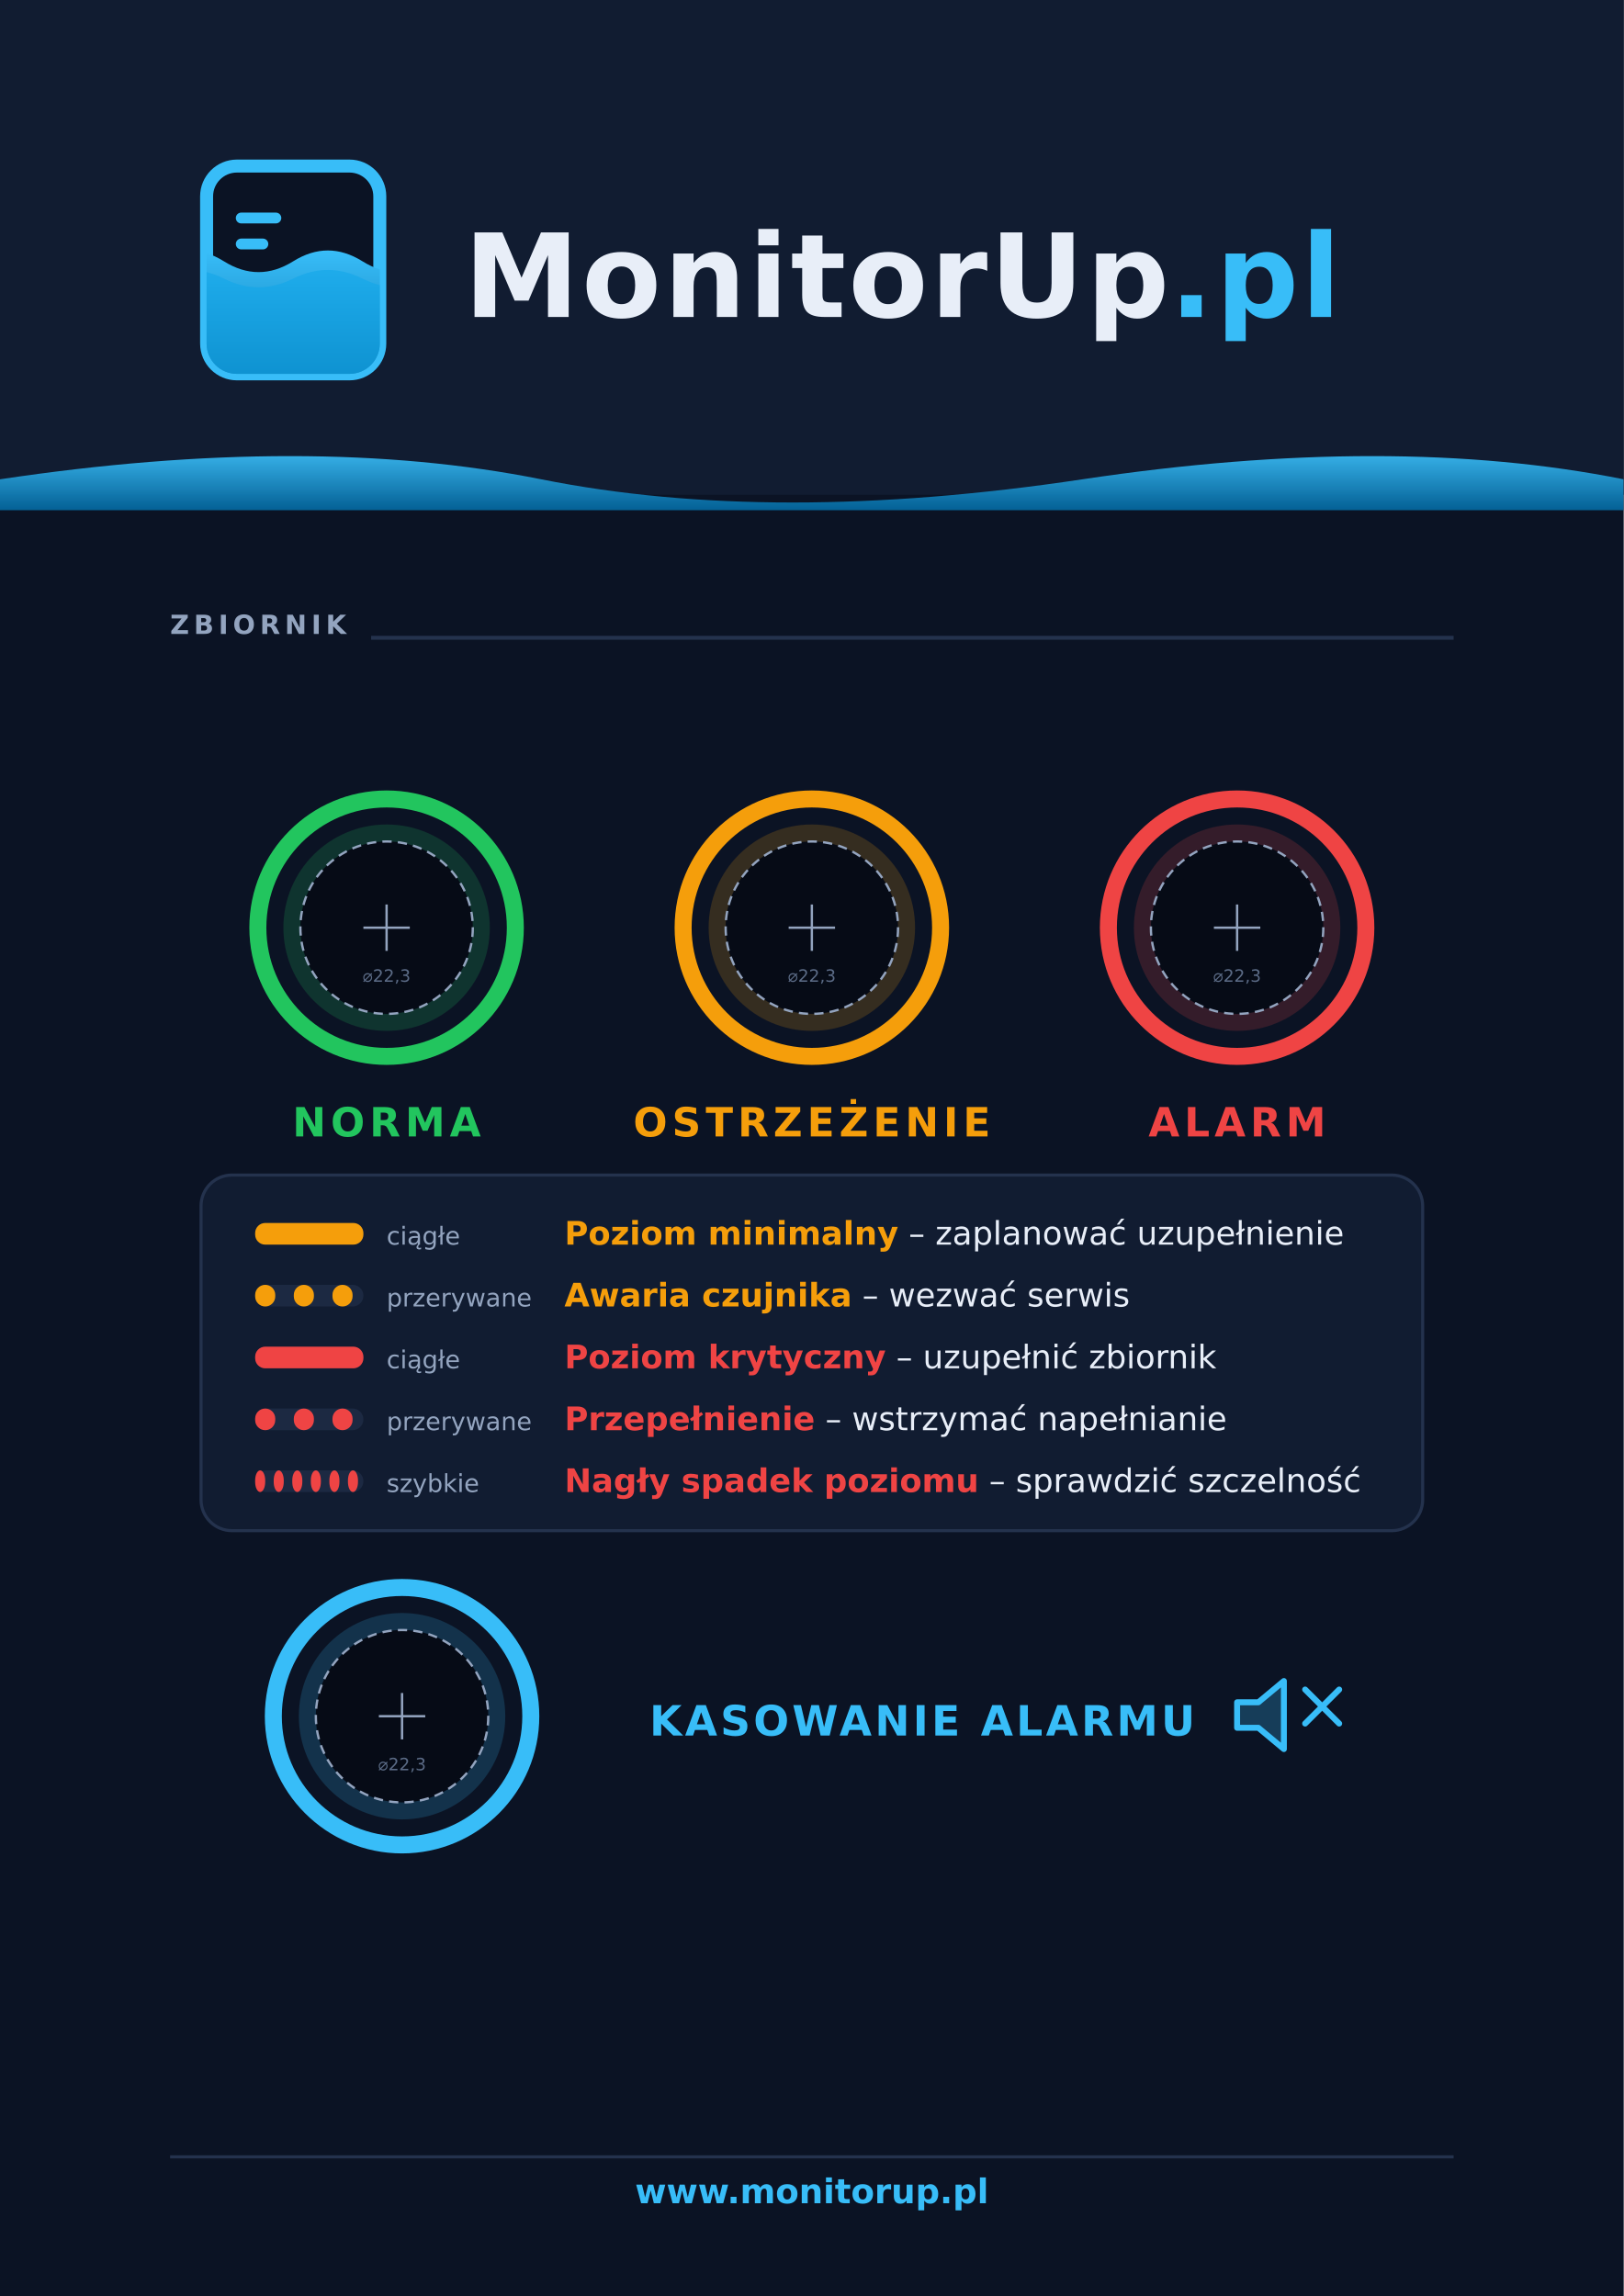
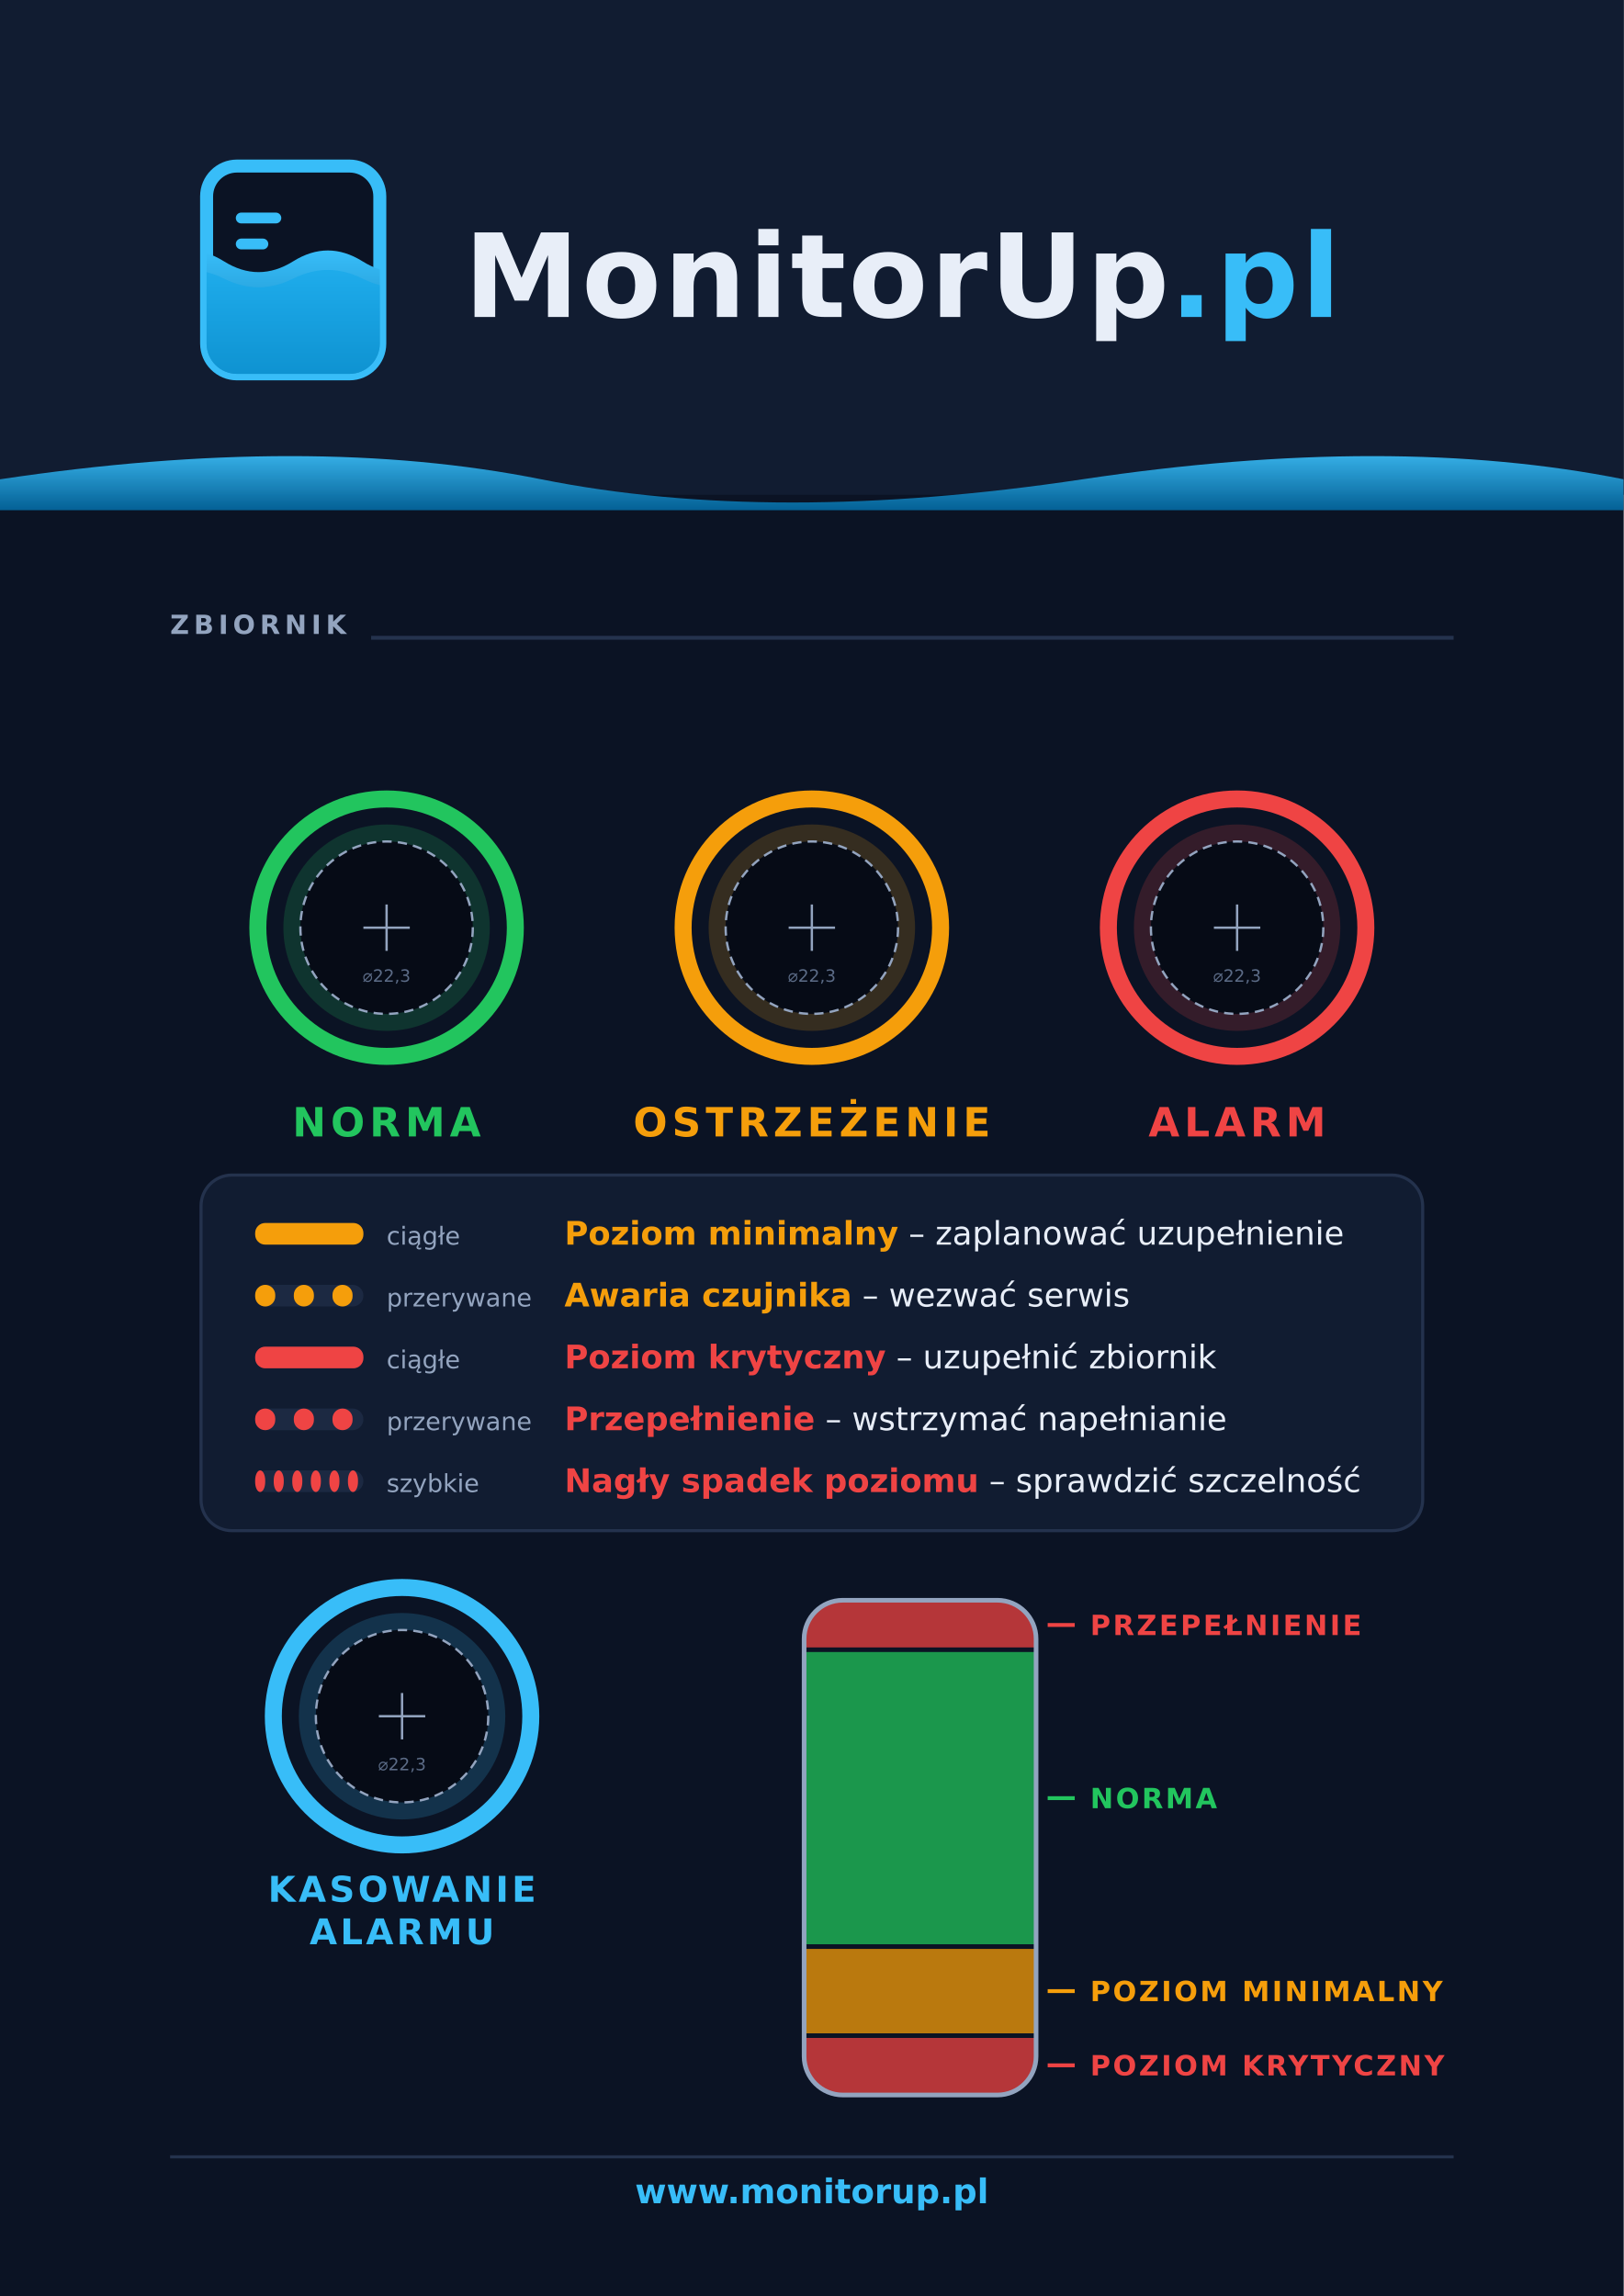
<svg xmlns="http://www.w3.org/2000/svg" width="210mm" height="297mm" viewBox="0 0 210 297">
  <defs>
    <linearGradient id="g" x1="0" y1="0" x2="0" y2="1">
      <stop offset="0" stop-color="#38bdf8" />
      <stop offset="1" stop-color="#0369a1" />
    </linearGradient>
    <clipPath id="c">
      <rect x="12" y="8" width="40" height="48" rx="7" />
    </clipPath>
    <clipPath id="panel">
      <rect x="0" y="0" width="210" height="297" />
    </clipPath>
  </defs>
  <rect x="0" y="0" width="210" height="297" fill="#0b1324" />
  <g clip-path="url(#panel)">
    <rect x="0" y="0" width="210" height="64" fill="#111c31" />
    <path d="M0 62 Q 40 56 70 62 T 140 62 T 210 62 V66 H0Z" fill="url(#g)" opacity=".9" />
  </g>
  <g transform="translate(20 17) scale(.56)">
    <rect x="12" y="8" width="40" height="48" rx="7" fill="#0b1324" stroke="#38bdf8" stroke-width="3" />
    <g clip-path="url(#c)">
      <path d="M0 30 Q8 25 16 30 T32 30 T48 30 T64 30 V64 H0Z" fill="url(#g)" />
      <path d="M0 34 Q8 30 16 34 T32 34 T48 34 T64 34 V64 H0Z" fill="#0ea5e9" opacity=".55" />
    </g>
    <path d="M20 20h8M20 26h5" stroke="#38bdf8" stroke-width="2.5" stroke-linecap="round" />
  </g>
  <text x="60" y="41" font-family="DejaVu Sans, sans-serif" font-size="15" font-weight="bold" fill="#e8eef8" letter-spacing=".3">MonitorUp<tspan fill="#38bdf8">.pl</tspan>
  </text>
  <text x="22" y="82" font-family="DejaVu Sans, sans-serif" font-size="3.4" font-weight="bold" fill="#93a4bf" text-anchor="start" letter-spacing="0.6">ZBIORNIK</text>
  <line x1="48" y1="82.5" x2="188" y2="82.5" stroke="#24324d" stroke-width=".5" />
  <circle cx="50" cy="120" r="16.65" fill="none" stroke="#22c55e" stroke-width="2.2" />
  <circle cx="50" cy="120" r="13.35" fill="#22c55e" opacity=".18" />
  <circle cx="50" cy="120" r="11.15" fill="#060b16" stroke="#93a4bf" stroke-width=".3" stroke-dasharray="1.2 .8" />
  <path d="M47 120h6M50 117v6" stroke="#93a4bf" stroke-width=".3" />
  <text x="50" y="127" font-family="DejaVu Sans, sans-serif" font-size="2.2" fill="#5b6b86" text-anchor="middle">⌀22,3</text>
  <text x="50" y="147" font-family="DejaVu Sans, sans-serif" font-size="5.2" font-weight="bold" fill="#22c55e" text-anchor="middle" letter-spacing="0.6">NORMA</text>
  <circle cx="105" cy="120" r="16.65" fill="none" stroke="#f59e0b" stroke-width="2.2" />
  <circle cx="105" cy="120" r="13.35" fill="#f59e0b" opacity=".18" />
  <circle cx="105" cy="120" r="11.15" fill="#060b16" stroke="#93a4bf" stroke-width=".3" stroke-dasharray="1.2 .8" />
  <path d="M102 120h6M105 117v6" stroke="#93a4bf" stroke-width=".3" />
  <text x="105" y="127" font-family="DejaVu Sans, sans-serif" font-size="2.2" fill="#5b6b86" text-anchor="middle">⌀22,3</text>
  <text x="105" y="147" font-family="DejaVu Sans, sans-serif" font-size="5.2" font-weight="bold" fill="#f59e0b" text-anchor="middle" letter-spacing="0.6">OSTRZEŻENIE</text>
  <circle cx="160" cy="120" r="16.65" fill="none" stroke="#ef4444" stroke-width="2.2" />
  <circle cx="160" cy="120" r="13.35" fill="#ef4444" opacity=".18" />
  <circle cx="160" cy="120" r="11.15" fill="#060b16" stroke="#93a4bf" stroke-width=".3" stroke-dasharray="1.2 .8" />
  <path d="M157 120h6M160 117v6" stroke="#93a4bf" stroke-width=".3" />
  <text x="160" y="127" font-family="DejaVu Sans, sans-serif" font-size="2.2" fill="#5b6b86" text-anchor="middle">⌀22,3</text>
  <text x="160" y="147" font-family="DejaVu Sans, sans-serif" font-size="5.2" font-weight="bold" fill="#ef4444" text-anchor="middle" letter-spacing="0.6">ALARM</text>
  <rect x="26" y="152" width="158" height="46" rx="4" fill="#111c31" stroke="#24324d" stroke-width=".4" />
  <rect x="33" y="158.2" width="14" height="2.8" rx="1.4" fill="#1c2942" />
  <rect x="33.00" y="158.2" width="14.00" height="2.8" rx="1.3" fill="#f59e0b" />
  <text x="50" y="161" font-family="DejaVu Sans, sans-serif" font-size="3.2" font-weight="normal" fill="#93a4bf" text-anchor="start" letter-spacing="0">ciągłe</text>
  <text x="73" y="161" font-family="DejaVu Sans, sans-serif" font-size="4.2" font-weight="normal" fill="#e8eef8" text-anchor="start" letter-spacing="0">
    <tspan font-weight="bold" fill="#f59e0b">Poziom minimalny</tspan>  –  zaplanować uzupełnienie</text>
  <rect x="33" y="166.2" width="14" height="2.8" rx="1.4" fill="#1c2942" />
  <rect x="33.00" y="166.2" width="2.60" height="2.8" rx="1.3" fill="#f59e0b" />
  <rect x="38.00" y="166.2" width="2.60" height="2.8" rx="1.3" fill="#f59e0b" />
  <rect x="43.00" y="166.2" width="2.60" height="2.8" rx="1.3" fill="#f59e0b" />
  <text x="50" y="169" font-family="DejaVu Sans, sans-serif" font-size="3.2" font-weight="normal" fill="#93a4bf" text-anchor="start" letter-spacing="0">przerywane</text>
  <text x="73" y="169" font-family="DejaVu Sans, sans-serif" font-size="4.2" font-weight="normal" fill="#e8eef8" text-anchor="start" letter-spacing="0">
    <tspan font-weight="bold" fill="#f59e0b">Awaria czujnika</tspan>  –  wezwać serwis</text>
  <rect x="33" y="174.2" width="14" height="2.8" rx="1.4" fill="#1c2942" />
  <rect x="33.00" y="174.2" width="14.00" height="2.8" rx="1.3" fill="#ef4444" />
  <text x="50" y="177" font-family="DejaVu Sans, sans-serif" font-size="3.2" font-weight="normal" fill="#93a4bf" text-anchor="start" letter-spacing="0">ciągłe</text>
  <text x="73" y="177" font-family="DejaVu Sans, sans-serif" font-size="4.2" font-weight="normal" fill="#e8eef8" text-anchor="start" letter-spacing="0">
    <tspan font-weight="bold" fill="#ef4444">Poziom krytyczny</tspan>  –  uzupełnić zbiornik</text>
  <rect x="33" y="182.2" width="14" height="2.8" rx="1.4" fill="#1c2942" />
  <rect x="33.00" y="182.2" width="2.60" height="2.8" rx="1.3" fill="#ef4444" />
  <rect x="38.00" y="182.2" width="2.60" height="2.8" rx="1.3" fill="#ef4444" />
  <rect x="43.00" y="182.2" width="2.60" height="2.8" rx="1.3" fill="#ef4444" />
  <text x="50" y="185" font-family="DejaVu Sans, sans-serif" font-size="3.2" font-weight="normal" fill="#93a4bf" text-anchor="start" letter-spacing="0">przerywane</text>
  <text x="73" y="185" font-family="DejaVu Sans, sans-serif" font-size="4.2" font-weight="normal" fill="#e8eef8" text-anchor="start" letter-spacing="0">
    <tspan font-weight="bold" fill="#ef4444">Przepełnienie</tspan>  –  wstrzymać napełnianie</text>
  <rect x="33" y="190.2" width="14" height="2.8" rx="1.4" fill="#1c2942" />
  <rect x="33.00" y="190.2" width="1.30" height="2.8" rx="1.3" fill="#ef4444" />
  <rect x="35.40" y="190.2" width="1.30" height="2.8" rx="1.3" fill="#ef4444" />
  <rect x="37.80" y="190.2" width="1.30" height="2.8" rx="1.3" fill="#ef4444" />
  <rect x="40.20" y="190.2" width="1.30" height="2.8" rx="1.3" fill="#ef4444" />
  <rect x="42.60" y="190.2" width="1.30" height="2.8" rx="1.3" fill="#ef4444" />
  <rect x="45.00" y="190.2" width="1.30" height="2.8" rx="1.3" fill="#ef4444" />
  <text x="50" y="193" font-family="DejaVu Sans, sans-serif" font-size="3.2" font-weight="normal" fill="#93a4bf" text-anchor="start" letter-spacing="0">szybkie</text>
  <text x="73" y="193" font-family="DejaVu Sans, sans-serif" font-size="4.2" font-weight="normal" fill="#e8eef8" text-anchor="start" letter-spacing="0">
    <tspan font-weight="bold" fill="#ef4444">Nagły spadek poziomu</tspan>  –  sprawdzić szczelność</text>
  <circle cx="52" cy="222" r="16.65" fill="none" stroke="#38bdf8" stroke-width="2.2" />
  <circle cx="52" cy="222" r="13.35" fill="#38bdf8" opacity=".18" />
  <circle cx="52" cy="222" r="11.15" fill="#060b16" stroke="#93a4bf" stroke-width=".3" stroke-dasharray="1.2 .8" />
  <path d="M49 222h6M52 219v6" stroke="#93a4bf" stroke-width=".3" />
  <text x="52" y="229" font-family="DejaVu Sans, sans-serif" font-size="2.2" fill="#5b6b86" text-anchor="middle">⌀22,3</text>
-   <text x="84" y="224.5" font-family="DejaVu Sans, sans-serif" font-size="5.4" font-weight="bold" fill="#38bdf8" text-anchor="start" letter-spacing="0.4">KASOWANIE ALARMU</text>
-   <g transform="translate(160 218) scale(1.1)" fill="none" stroke="#38bdf8" stroke-width=".7" stroke-linejoin="round" stroke-linecap="round">
-     <path d="M0 2h2.5l3-2.5v8l-3-2.5H0z" fill="#38bdf8" fill-opacity=".25" />
-     <path d="M8 0.5l4 4M12 0.5l-4 4" />
+   <text x="52" y="246" font-family="DejaVu Sans, sans-serif" font-size="4.6" font-weight="bold" fill="#38bdf8" text-anchor="middle" letter-spacing="0.4">KASOWANIE</text>
+   <text x="52" y="251.5" font-family="DejaVu Sans, sans-serif" font-size="4.6" font-weight="bold" fill="#38bdf8" text-anchor="middle" letter-spacing="0.4">ALARMU</text>
+   <clipPath id="tk">
+     <rect x="104" y="207" width="30" height="64" rx="5" />
+   </clipPath>
+   <rect x="104" y="207" width="30" height="64" rx="5" fill="#060b16" />
+   <g clip-path="url(#tk)">
+     <rect x="104" y="263.32" width="30" height="7.68" fill="#ef4444" opacity=".75" />
+     <rect x="104" y="251.80" width="30" height="11.52" fill="#f59e0b" opacity=".75" />
+     <line x1="104" y1="263.32" x2="134" y2="263.32" stroke="#0b1324" stroke-width=".6" />
+     <rect x="104" y="213.40" width="30" height="38.40" fill="#22c55e" opacity=".75" />
+     <line x1="104" y1="251.80" x2="134" y2="251.80" stroke="#0b1324" stroke-width=".6" />
+     <rect x="104" y="207.00" width="30" height="6.40" fill="#ef4444" opacity=".75" />
+     <line x1="104" y1="213.40" x2="134" y2="213.40" stroke="#0b1324" stroke-width=".6" />
  </g>
+   <rect x="104" y="207" width="30" height="64" rx="5" fill="none" stroke="#93a4bf" stroke-width=".6" />
+   <line x1="135.5" y1="267.16" x2="139" y2="267.16" stroke="#ef4444" stroke-width=".5" />
+   <text x="141" y="268.46" font-family="DejaVu Sans, sans-serif" font-size="3.6" font-weight="bold" fill="#ef4444" text-anchor="start" letter-spacing="0.3">POZIOM KRYTYCZNY</text>
+   <line x1="135.5" y1="257.56" x2="139" y2="257.56" stroke="#f59e0b" stroke-width=".5" />
+   <text x="141" y="258.86" font-family="DejaVu Sans, sans-serif" font-size="3.6" font-weight="bold" fill="#f59e0b" text-anchor="start" letter-spacing="0.3">POZIOM MINIMALNY</text>
+   <line x1="135.5" y1="232.60" x2="139" y2="232.60" stroke="#22c55e" stroke-width=".5" />
+   <text x="141" y="233.9" font-family="DejaVu Sans, sans-serif" font-size="3.6" font-weight="bold" fill="#22c55e" text-anchor="start" letter-spacing="0.3">NORMA</text>
+   <line x1="135.5" y1="210.20" x2="139" y2="210.20" stroke="#ef4444" stroke-width=".5" />
+   <text x="141" y="211.5" font-family="DejaVu Sans, sans-serif" font-size="3.6" font-weight="bold" fill="#ef4444" text-anchor="start" letter-spacing="0.3">PRZEPEŁNIENIE</text>
  <line x1="22" y1="279" x2="188" y2="279" stroke="#24324d" stroke-width=".4" />
  <text x="105" y="285" font-family="DejaVu Sans, sans-serif" font-size="4.4" font-weight="bold" fill="#38bdf8" text-anchor="middle" letter-spacing="0">www.monitorup.pl</text>
</svg>
